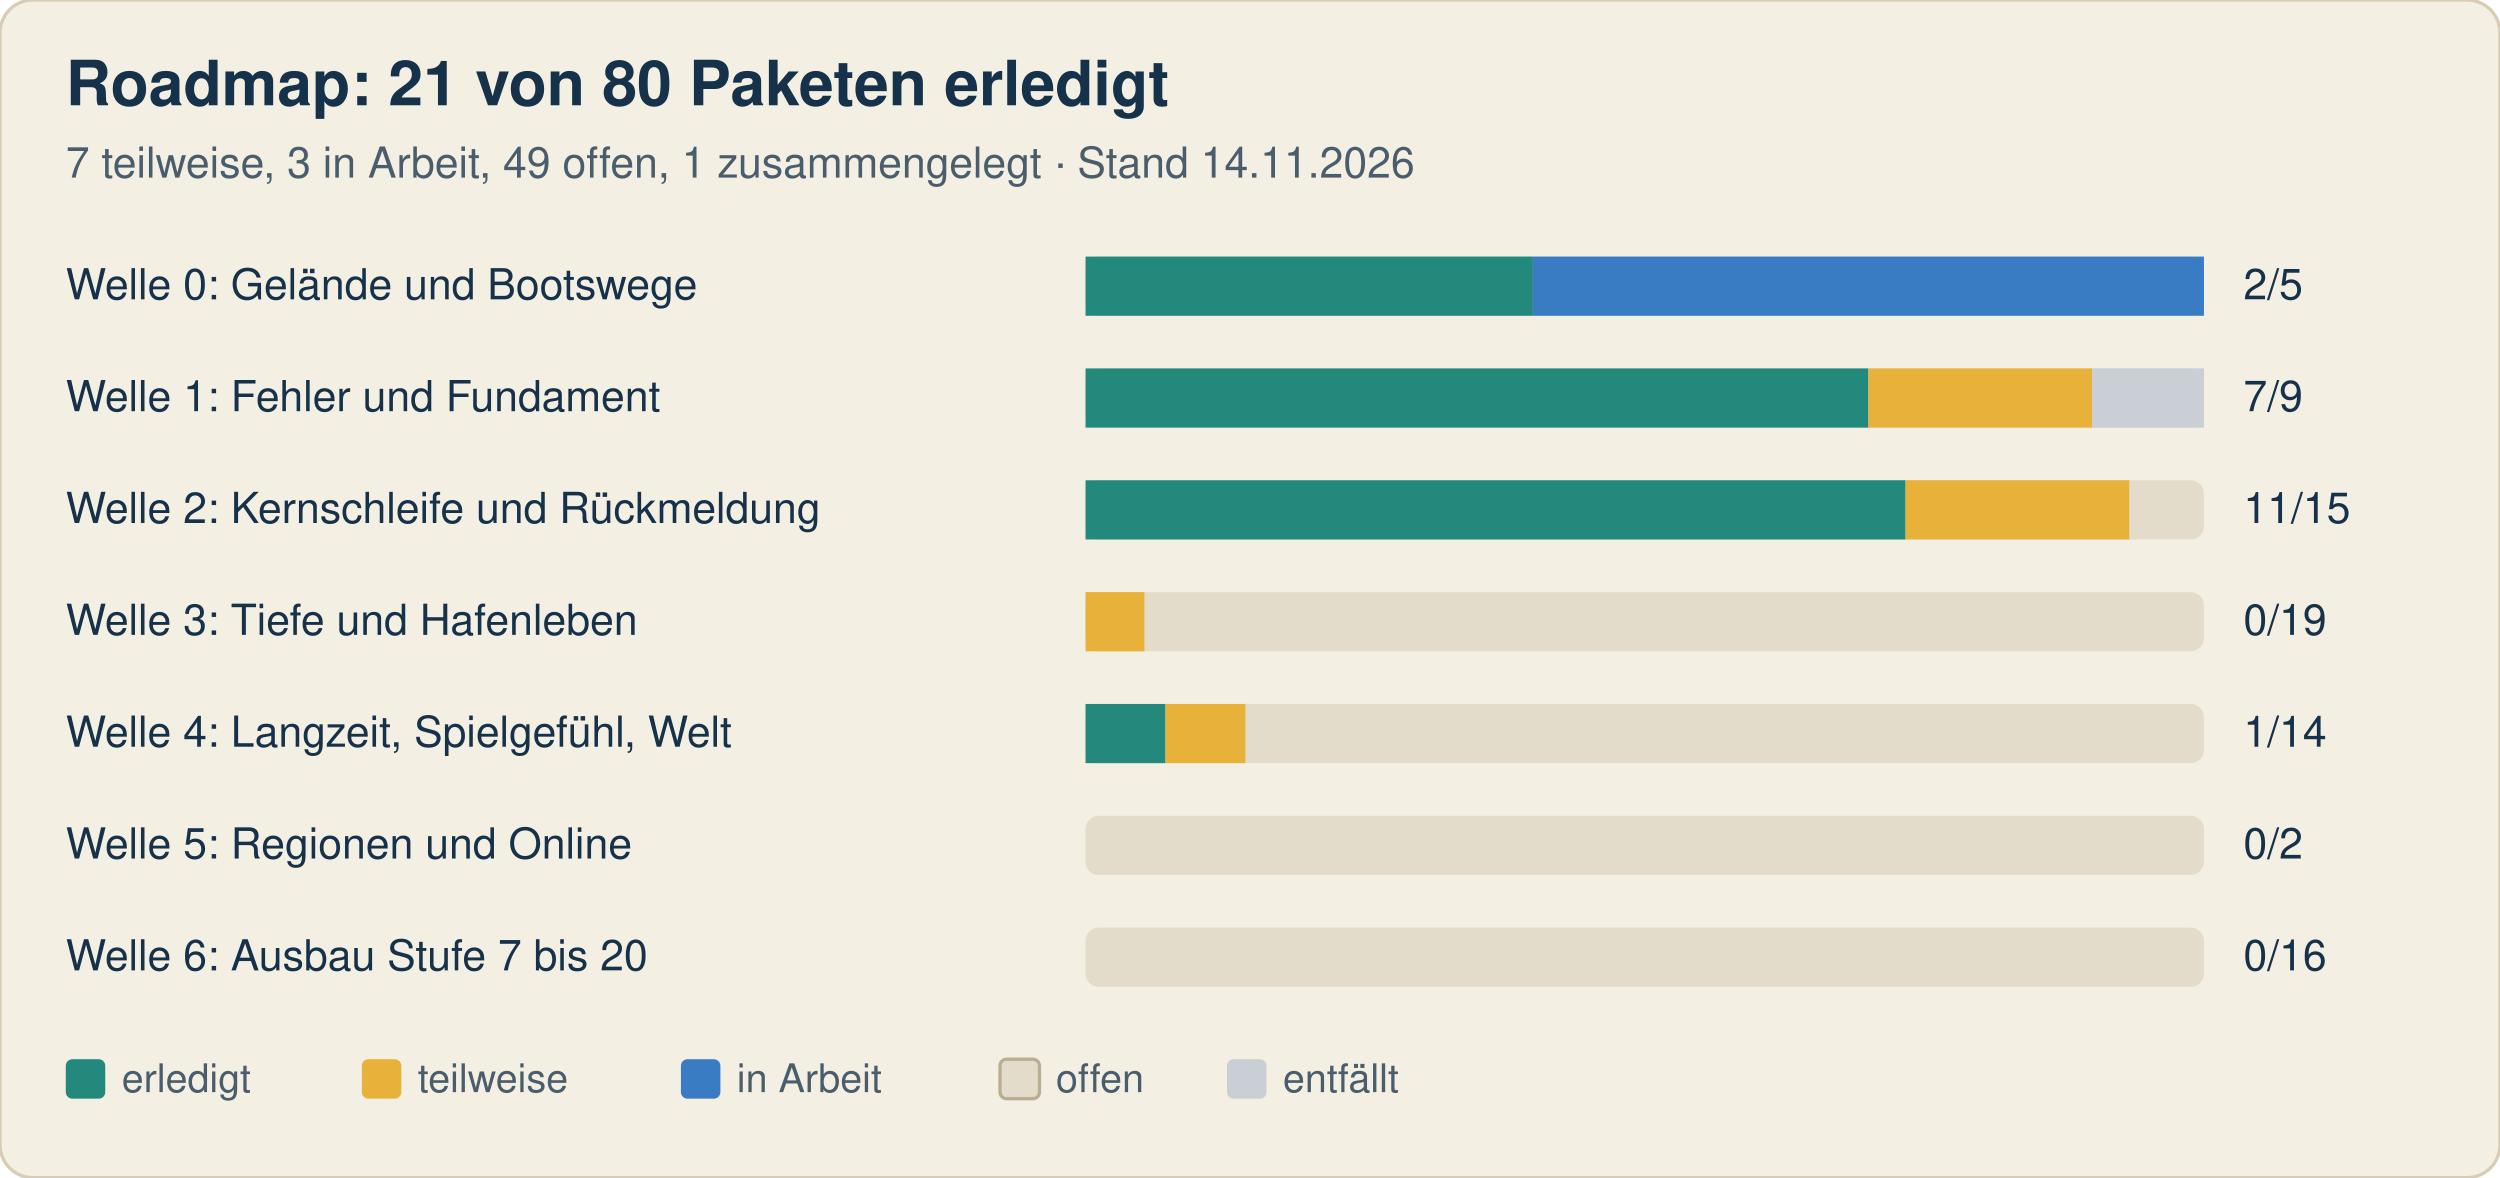
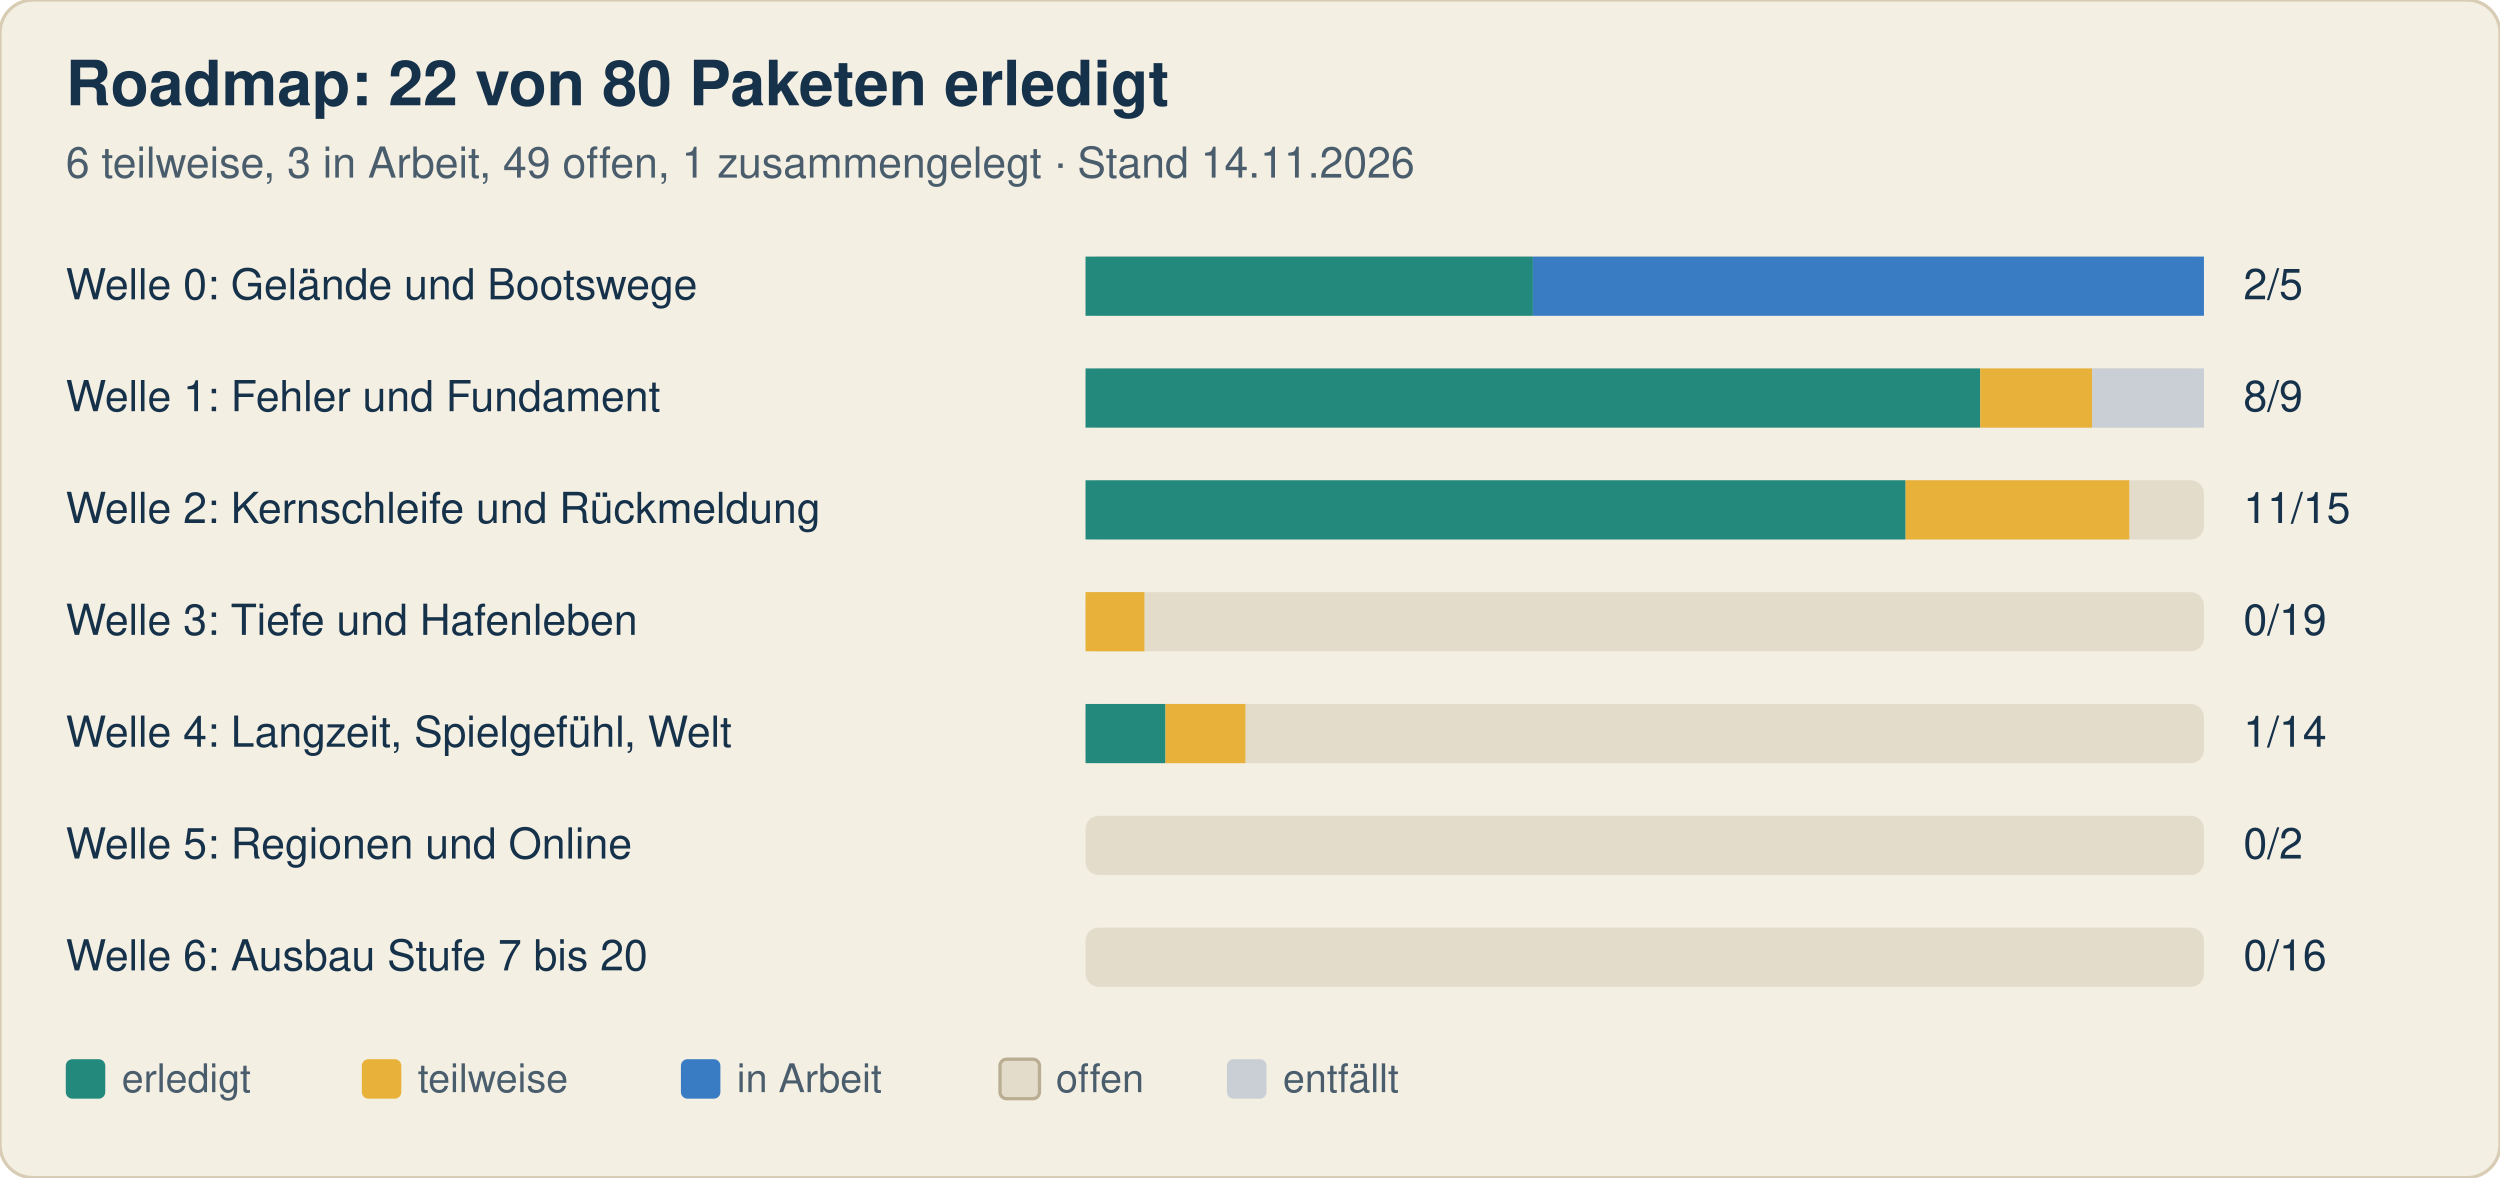
<svg xmlns="http://www.w3.org/2000/svg" width="760" height="358" viewBox="0 0 760 358" font-family="-apple-system, Segoe UI, Helvetica, Arial, sans-serif">
  <rect width="760" height="358" rx="10" fill="#f4efe3" stroke="#d8cdb4" />
-   <text x="20" y="32" font-size="19" font-weight="700" fill="#16324a">Roadmap: 21 von 80 Paketen erledigt</text>
-   <text x="20" y="54" font-size="13" fill="#4a5d6c">7 teilweise, 3 in Arbeit, 49 offen, 1 zusammengelegt · Stand 14.11.2026</text>
+   <text x="20" y="32" font-size="19" font-weight="700" fill="#16324a">Roadmap: 22 von 80 Paketen erledigt</text>
+   <text x="20" y="54" font-size="13" fill="#4a5d6c">6 teilweise, 3 in Arbeit, 49 offen, 1 zusammengelegt · Stand 14.11.2026</text>
  <text x="20" y="91" font-size="13" fill="#16324a">Welle 0: Gelände und Bootswege</text>
  <rect x="330" y="78" width="340" height="18" rx="4" fill="#e3dccb" />
  <rect x="330.0" y="78" width="136.0" height="18" fill="#23897d" />
  <rect x="466.0" y="78" width="204.0" height="18" fill="#3a7cc4" />
  <text x="682" y="91" font-size="13" fill="#16324a">2/5</text>
  <text x="20" y="125" font-size="13" fill="#16324a">Welle 1: Fehler und Fundament</text>
  <rect x="330" y="112" width="340" height="18" rx="4" fill="#e3dccb" />
-   <rect x="330.0" y="112" width="238.0" height="18" fill="#23897d" />
-   <rect x="568.0" y="112" width="68.0" height="18" fill="#e8b23a" />
+   <rect x="330.0" y="112" width="272.0" height="18" fill="#23897d" />
+   <rect x="602.0" y="112" width="34.0" height="18" fill="#e8b23a" />
  <rect x="636.0" y="112" width="34.0" height="18" fill="#c9cfd4" />
-   <text x="682" y="125" font-size="13" fill="#16324a">7/9</text>
+   <text x="682" y="125" font-size="13" fill="#16324a">8/9</text>
  <text x="20" y="159" font-size="13" fill="#16324a">Welle 2: Kernschleife und Rückmeldung</text>
  <rect x="330" y="146" width="340" height="18" rx="4" fill="#e3dccb" />
  <rect x="330.0" y="146" width="249.3" height="18" fill="#23897d" />
  <rect x="579.3" y="146" width="68.0" height="18" fill="#e8b23a" />
  <text x="682" y="159" font-size="13" fill="#16324a">11/15</text>
  <text x="20" y="193" font-size="13" fill="#16324a">Welle 3: Tiefe und Hafenleben</text>
  <rect x="330" y="180" width="340" height="18" rx="4" fill="#e3dccb" />
  <rect x="330.0" y="180" width="17.9" height="18" fill="#e8b23a" />
  <text x="682" y="193" font-size="13" fill="#16324a">0/19</text>
  <text x="20" y="227" font-size="13" fill="#16324a">Welle 4: Langzeit, Spielgefühl, Welt</text>
  <rect x="330" y="214" width="340" height="18" rx="4" fill="#e3dccb" />
  <rect x="330.0" y="214" width="24.3" height="18" fill="#23897d" />
  <rect x="354.3" y="214" width="24.3" height="18" fill="#e8b23a" />
  <text x="682" y="227" font-size="13" fill="#16324a">1/14</text>
  <text x="20" y="261" font-size="13" fill="#16324a">Welle 5: Regionen und Online</text>
  <rect x="330" y="248" width="340" height="18" rx="4" fill="#e3dccb" />
  <text x="682" y="261" font-size="13" fill="#16324a">0/2</text>
  <text x="20" y="295" font-size="13" fill="#16324a">Welle 6: Ausbau Stufe 7 bis 20</text>
  <rect x="330" y="282" width="340" height="18" rx="4" fill="#e3dccb" />
  <text x="682" y="295" font-size="13" fill="#16324a">0/16</text>
  <rect x="20" y="322" width="12" height="12" rx="2" fill="#23897d" />
  <text x="37" y="332" font-size="12" fill="#4a5d6c">erledigt</text>
  <rect x="110" y="322" width="12" height="12" rx="2" fill="#e8b23a" />
  <text x="127" y="332" font-size="12" fill="#4a5d6c">teilweise</text>
  <rect x="207" y="322" width="12" height="12" rx="2" fill="#3a7cc4" />
  <text x="224" y="332" font-size="12" fill="#4a5d6c">in Arbeit</text>
  <rect x="304" y="322" width="12" height="12" rx="2" fill="#e3dccb" stroke="#b9ad92" />
  <text x="321" y="332" font-size="12" fill="#4a5d6c">offen</text>
  <rect x="373" y="322" width="12" height="12" rx="2" fill="#c9cfd4" />
  <text x="390" y="332" font-size="12" fill="#4a5d6c">entfällt</text>
</svg>
